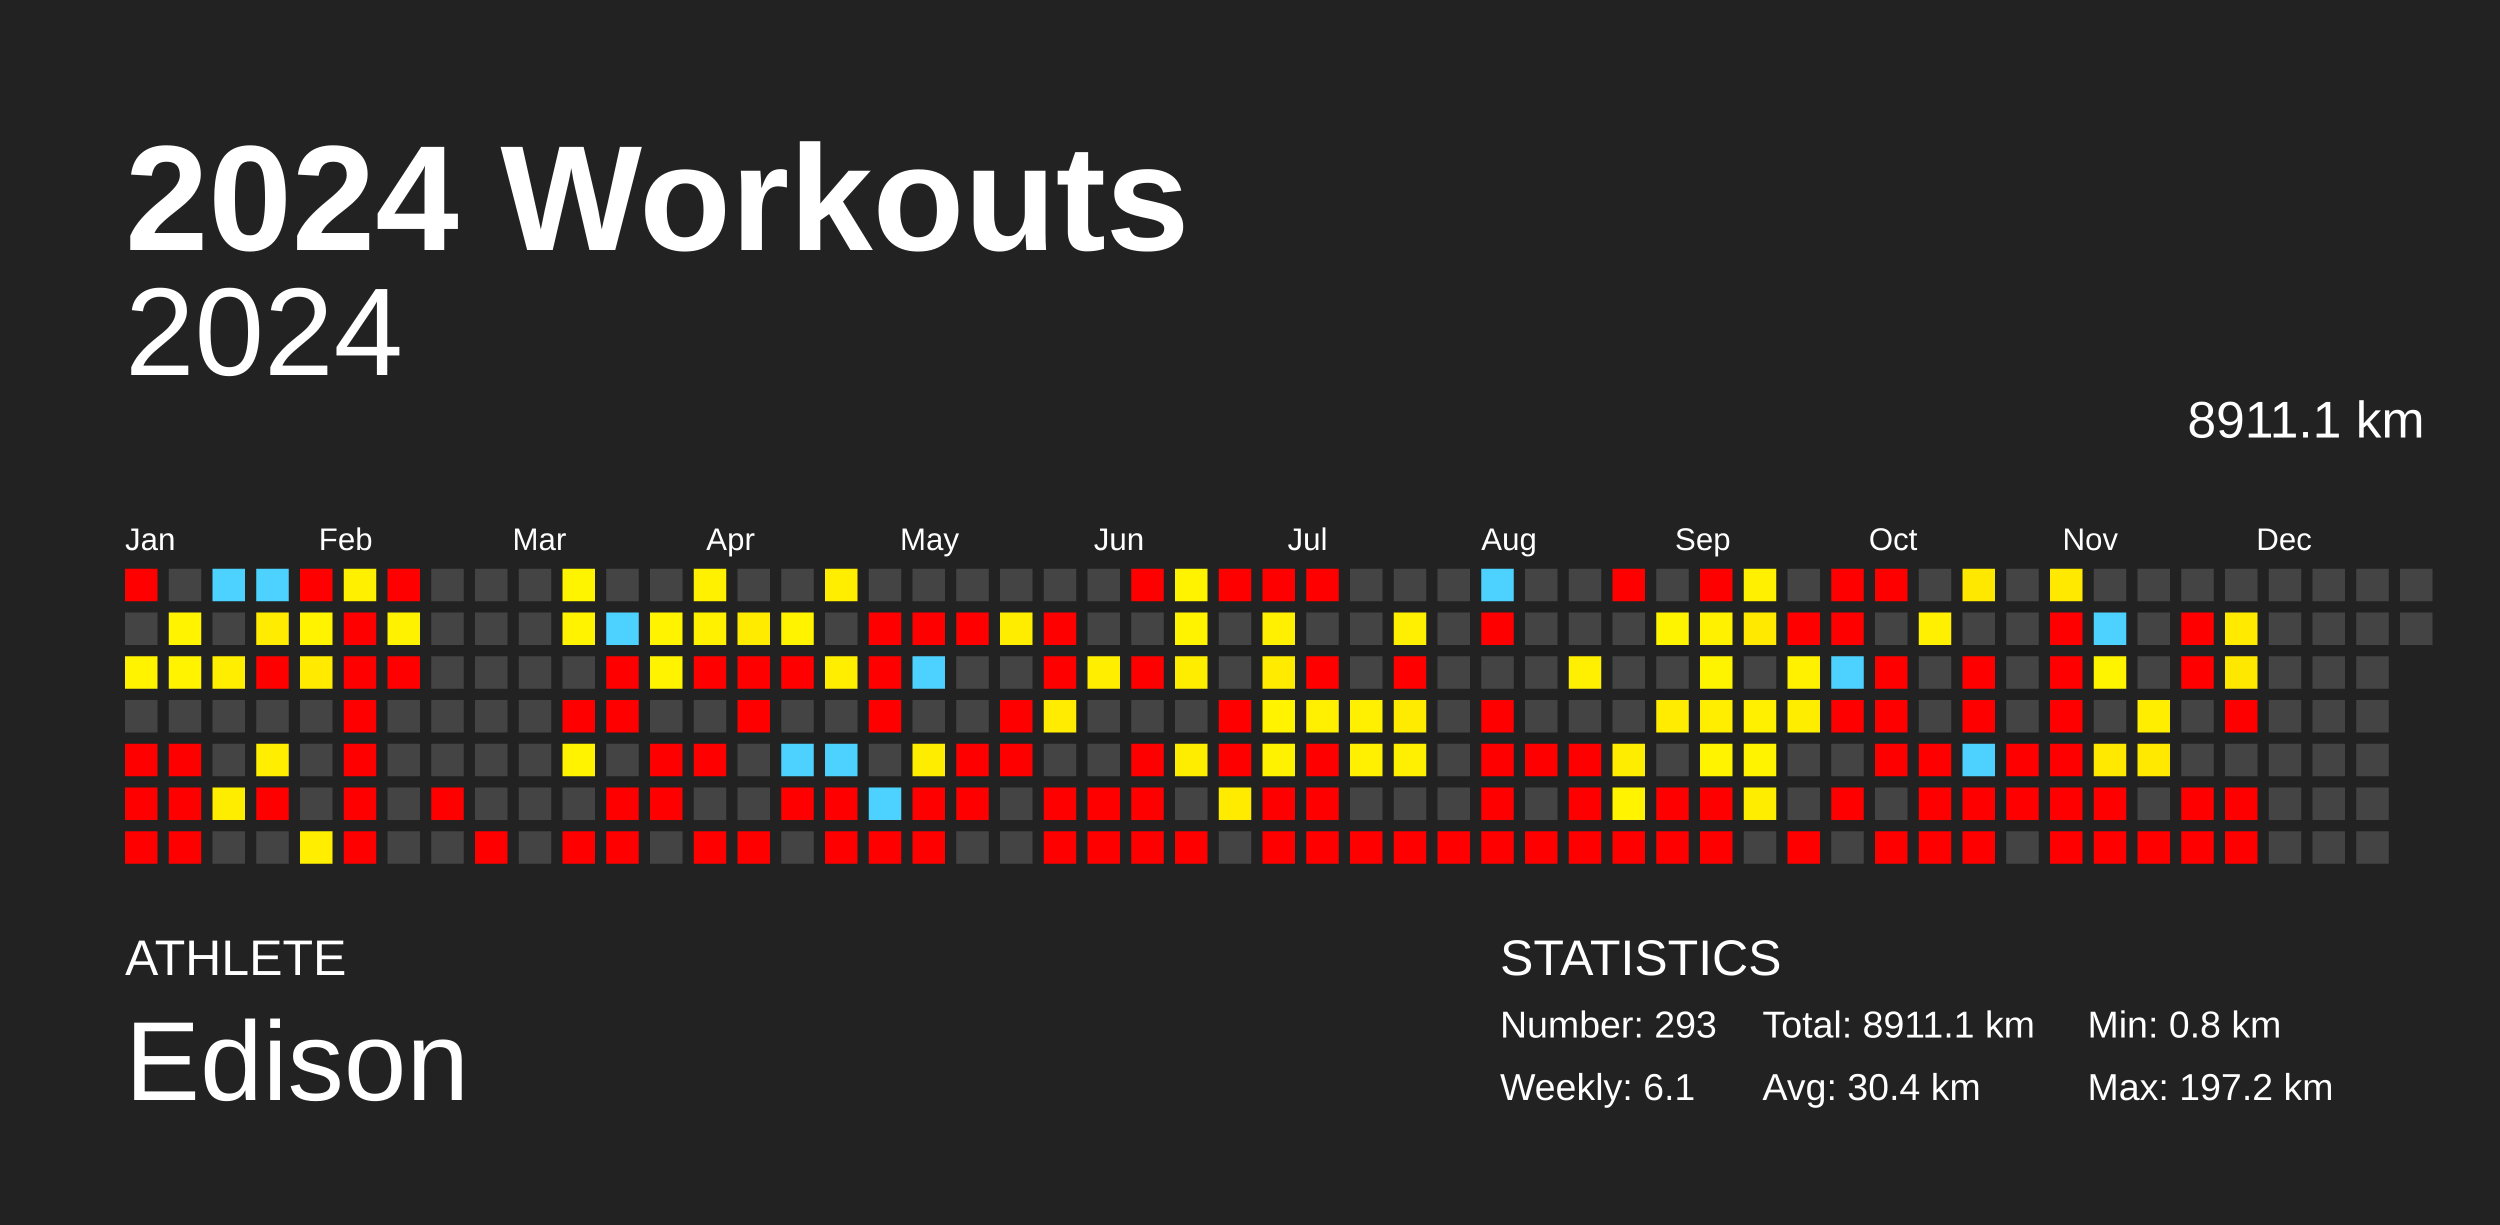
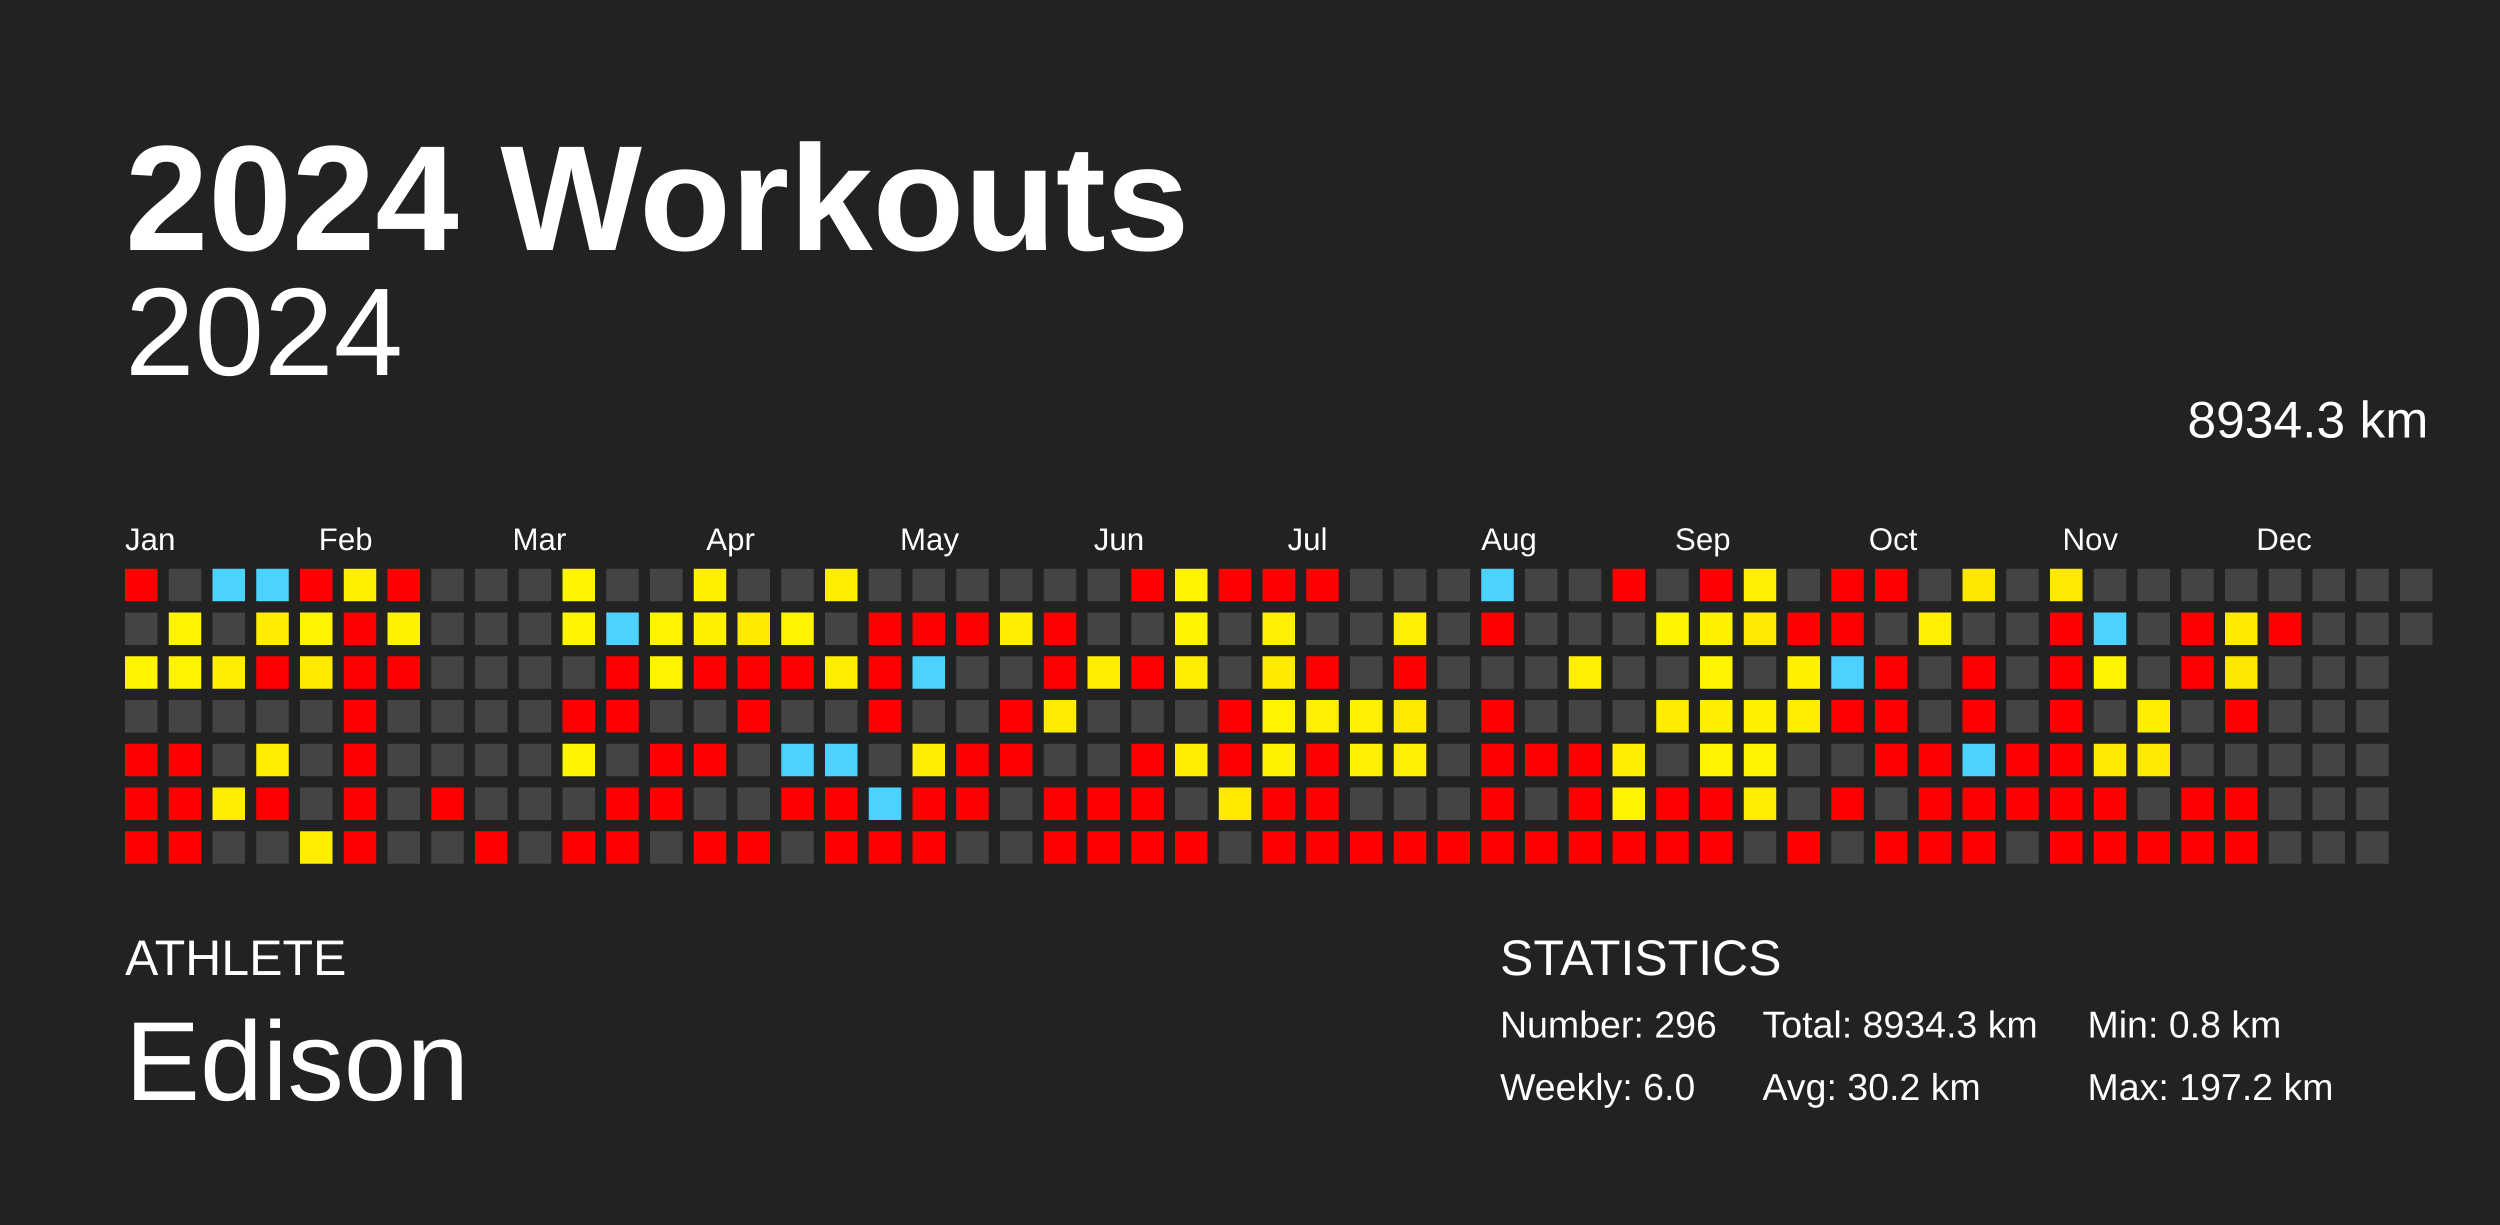
<svg xmlns="http://www.w3.org/2000/svg" baseProfile="full" height="98mm" version="1.1" viewBox="0,0,200,98" width="200mm">
  <defs />
  <rect fill="#222222" height="98" width="200" x="0" y="0" />
  <text fill="#FFFFFF" style="font-size:12px; font-family:Arial; font-weight:bold;" x="10" y="20">2024 Workouts</text>
  <text fill="#FFFFFF" style="font-size:4px; font-family:Arial" x="10" y="78">ATHLETE</text>
  <text fill="#FFFFFF" style="font-size:9px; font-family:Arial" x="10" y="88">Edison</text>
  <text fill="#FFFFFF" style="font-size:4px; font-family:Arial" x="120" y="78">STATISTICS</text>
-   <text fill="#FFFFFF" style="font-size:3px; font-family:Arial" x="120" y="83">Number: 293</text>
-   <text fill="#FFFFFF" style="font-size:3px; font-family:Arial" x="120" y="88">Weekly: 6.1</text>
-   <text fill="#FFFFFF" style="font-size:3px; font-family:Arial" x="141" y="83">Total: 8911.1 km</text>
-   <text fill="#FFFFFF" style="font-size:3px; font-family:Arial" x="141" y="88">Avg: 30.4 km</text>
+   <text fill="#FFFFFF" style="font-size:3px; font-family:Arial" x="120" y="83">Number: 296</text>
+   <text fill="#FFFFFF" style="font-size:3px; font-family:Arial" x="120" y="88">Weekly: 6.0</text>
+   <text fill="#FFFFFF" style="font-size:3px; font-family:Arial" x="141" y="83">Total: 8934.3 km</text>
+   <text fill="#FFFFFF" style="font-size:3px; font-family:Arial" x="141" y="88">Avg: 30.2 km</text>
  <text fill="#FFFFFF" style="font-size:3px; font-family:Arial" x="167" y="83">Min: 0.8 km</text>
  <text fill="#FFFFFF" style="font-size:3px; font-family:Arial" x="167" y="88">Max: 197.2 km</text>
  <text alignment-baseline="hanging" fill="#FFFFFF" style="font-size:10.0px; font-family:Arial;" x="10" y="30">2024</text>
-   <text alignment-baseline="hanging" fill="#FFFFFF" style="font-size:4.125px; font-family:Arial;" x="175" y="35">8911.1 km</text>
+   <text alignment-baseline="hanging" fill="#FFFFFF" style="font-size:4.125px; font-family:Arial;" x="175" y="35">8934.3 km</text>
  <text fill="#FFFFFF" style="font-size:2.5px; font-family:Arial" x="10.0" y="44">Jan</text>
  <text fill="#FFFFFF" style="font-size:2.5px; font-family:Arial" x="25.5" y="44">Feb</text>
  <text fill="#FFFFFF" style="font-size:2.5px; font-family:Arial" x="41.0" y="44">Mar</text>
  <text fill="#FFFFFF" style="font-size:2.5px; font-family:Arial" x="56.5" y="44">Apr</text>
  <text fill="#FFFFFF" style="font-size:2.5px; font-family:Arial" x="72.0" y="44">May</text>
  <text fill="#FFFFFF" style="font-size:2.5px; font-family:Arial" x="87.5" y="44">Jun</text>
  <text fill="#FFFFFF" style="font-size:2.5px; font-family:Arial" x="103.0" y="44">Jul</text>
  <text fill="#FFFFFF" style="font-size:2.5px; font-family:Arial" x="118.5" y="44">Aug</text>
  <text fill="#FFFFFF" style="font-size:2.5px; font-family:Arial" x="134.0" y="44">Sep</text>
  <text fill="#FFFFFF" style="font-size:2.5px; font-family:Arial" x="149.5" y="44">Oct</text>
  <text fill="#FFFFFF" style="font-size:2.5px; font-family:Arial" x="165.0" y="44">Nov</text>
  <text fill="#FFFFFF" style="font-size:2.5px; font-family:Arial" x="180.5" y="44">Dec</text>
  <rect fill="red" height="2.6" width="2.6" x="10.0" y="45.5" />
  <rect fill="#444444" height="2.6" width="2.6" x="10.0" y="49.0" />
  <rect fill="#fff300" height="2.6" width="2.6" x="10.0" y="52.5" />
  <rect fill="#444444" height="2.6" width="2.6" x="10.0" y="56.0" />
  <rect fill="red" height="2.6" width="2.6" x="10.0" y="59.5" />
  <rect fill="red" height="2.6" width="2.6" x="10.0" y="63.0" />
  <rect fill="red" height="2.6" width="2.6" x="10.0" y="66.5" />
  <rect fill="#444444" height="2.6" width="2.6" x="13.5" y="45.5" />
  <rect fill="#fff300" height="2.6" width="2.6" x="13.5" y="49.0" />
  <rect fill="#fff300" height="2.6" width="2.6" x="13.5" y="52.5" />
  <rect fill="#444444" height="2.6" width="2.6" x="13.5" y="56.0" />
  <rect fill="red" height="2.6" width="2.6" x="13.5" y="59.5" />
  <rect fill="red" height="2.6" width="2.6" x="13.5" y="63.0" />
  <rect fill="red" height="2.6" width="2.6" x="13.5" y="66.5" />
  <rect fill="#4dd2ff" height="2.6" width="2.6" x="17.0" y="45.5" />
  <rect fill="#444444" height="2.6" width="2.6" x="17.0" y="49.0" />
  <rect fill="#ffee00" height="2.6" width="2.6" x="17.0" y="52.5" />
  <rect fill="#444444" height="2.6" width="2.6" x="17.0" y="56.0" />
  <rect fill="#444444" height="2.6" width="2.6" x="17.0" y="59.5" />
  <rect fill="#ffed00" height="2.6" width="2.6" x="17.0" y="63.0" />
  <rect fill="#444444" height="2.6" width="2.6" x="17.0" y="66.5" />
  <rect fill="#4dd2ff" height="2.6" width="2.6" x="20.5" y="45.5" />
  <rect fill="#ffec00" height="2.6" width="2.6" x="20.5" y="49.0" />
  <rect fill="red" height="2.6" width="2.6" x="20.5" y="52.5" />
  <rect fill="#444444" height="2.6" width="2.6" x="20.5" y="56.0" />
  <rect fill="#ffee00" height="2.6" width="2.6" x="20.5" y="59.5" />
  <rect fill="red" height="2.6" width="2.6" x="20.5" y="63.0" />
  <rect fill="#444444" height="2.6" width="2.6" x="20.5" y="66.5" />
  <rect fill="red" height="2.6" width="2.6" x="24.0" y="45.5" />
  <rect fill="#fff300" height="2.6" width="2.6" x="24.0" y="49.0" />
  <rect fill="#ffea00" height="2.6" width="2.6" x="24.0" y="52.5" />
  <rect fill="#444444" height="2.6" width="2.6" x="24.0" y="56.0" />
  <rect fill="#444444" height="2.6" width="2.6" x="24.0" y="59.5" />
  <rect fill="#444444" height="2.6" width="2.6" x="24.0" y="63.0" />
  <rect fill="#ffee00" height="2.6" width="2.6" x="24.0" y="66.5" />
  <rect fill="#fff000" height="2.6" width="2.6" x="27.5" y="45.5" />
  <rect fill="red" height="2.6" width="2.6" x="27.5" y="49.0" />
  <rect fill="red" height="2.6" width="2.6" x="27.5" y="52.5" />
  <rect fill="red" height="2.6" width="2.6" x="27.5" y="56.0" />
  <rect fill="red" height="2.6" width="2.6" x="27.5" y="59.5" />
  <rect fill="red" height="2.6" width="2.6" x="27.5" y="63.0" />
  <rect fill="red" height="2.6" width="2.6" x="27.5" y="66.5" />
  <rect fill="red" height="2.6" width="2.6" x="31.0" y="45.5" />
  <rect fill="#fff200" height="2.6" width="2.6" x="31.0" y="49.0" />
  <rect fill="red" height="2.6" width="2.6" x="31.0" y="52.5" />
  <rect fill="#444444" height="2.6" width="2.6" x="31.0" y="56.0" />
  <rect fill="#444444" height="2.6" width="2.6" x="31.0" y="59.5" />
  <rect fill="#444444" height="2.6" width="2.6" x="31.0" y="63.0" />
  <rect fill="#444444" height="2.6" width="2.6" x="31.0" y="66.5" />
  <rect fill="#444444" height="2.6" width="2.6" x="34.5" y="45.5" />
  <rect fill="#444444" height="2.6" width="2.6" x="34.5" y="49.0" />
  <rect fill="#444444" height="2.6" width="2.6" x="34.5" y="52.5" />
  <rect fill="#444444" height="2.6" width="2.6" x="34.5" y="56.0" />
  <rect fill="#444444" height="2.6" width="2.6" x="34.5" y="59.5" />
  <rect fill="red" height="2.6" width="2.6" x="34.5" y="63.0" />
  <rect fill="#444444" height="2.6" width="2.6" x="34.5" y="66.5" />
  <rect fill="#444444" height="2.6" width="2.6" x="38.0" y="45.5" />
  <rect fill="#444444" height="2.6" width="2.6" x="38.0" y="49.0" />
  <rect fill="#444444" height="2.6" width="2.6" x="38.0" y="52.5" />
  <rect fill="#444444" height="2.6" width="2.6" x="38.0" y="56.0" />
  <rect fill="#444444" height="2.6" width="2.6" x="38.0" y="59.5" />
  <rect fill="#444444" height="2.6" width="2.6" x="38.0" y="63.0" />
  <rect fill="red" height="2.6" width="2.6" x="38.0" y="66.5" />
  <rect fill="#444444" height="2.6" width="2.6" x="41.5" y="45.5" />
  <rect fill="#444444" height="2.6" width="2.6" x="41.5" y="49.0" />
  <rect fill="#444444" height="2.6" width="2.6" x="41.5" y="52.5" />
  <rect fill="#444444" height="2.6" width="2.6" x="41.5" y="56.0" />
  <rect fill="#444444" height="2.6" width="2.6" x="41.5" y="59.5" />
  <rect fill="#444444" height="2.6" width="2.6" x="41.5" y="63.0" />
  <rect fill="#444444" height="2.6" width="2.6" x="41.5" y="66.5" />
  <rect fill="#fff400" height="2.6" width="2.6" x="45.0" y="45.5" />
  <rect fill="#fff300" height="2.6" width="2.6" x="45.0" y="49.0" />
  <rect fill="#444444" height="2.6" width="2.6" x="45.0" y="52.5" />
  <rect fill="red" height="2.6" width="2.6" x="45.0" y="56.0" />
  <rect fill="#fff300" height="2.6" width="2.6" x="45.0" y="59.5" />
  <rect fill="#444444" height="2.6" width="2.6" x="45.0" y="63.0" />
  <rect fill="red" height="2.6" width="2.6" x="45.0" y="66.5" />
  <rect fill="#444444" height="2.6" width="2.6" x="48.5" y="45.5" />
  <rect fill="#4dd2ff" height="2.6" width="2.6" x="48.5" y="49.0" />
  <rect fill="red" height="2.6" width="2.6" x="48.5" y="52.5" />
  <rect fill="red" height="2.6" width="2.6" x="48.5" y="56.0" />
  <rect fill="#444444" height="2.6" width="2.6" x="48.5" y="59.5" />
  <rect fill="red" height="2.6" width="2.6" x="48.5" y="63.0" />
  <rect fill="red" height="2.6" width="2.6" x="48.5" y="66.5" />
  <rect fill="#444444" height="2.6" width="2.6" x="52.0" y="45.5" />
  <rect fill="#fff300" height="2.6" width="2.6" x="52.0" y="49.0" />
  <rect fill="#fff300" height="2.6" width="2.6" x="52.0" y="52.5" />
  <rect fill="#444444" height="2.6" width="2.6" x="52.0" y="56.0" />
  <rect fill="red" height="2.6" width="2.6" x="52.0" y="59.5" />
  <rect fill="red" height="2.6" width="2.6" x="52.0" y="63.0" />
  <rect fill="#444444" height="2.6" width="2.6" x="52.0" y="66.5" />
  <rect fill="#fff100" height="2.6" width="2.6" x="55.5" y="45.5" />
  <rect fill="#fff100" height="2.6" width="2.6" x="55.5" y="49.0" />
  <rect fill="red" height="2.6" width="2.6" x="55.5" y="52.5" />
  <rect fill="#444444" height="2.6" width="2.6" x="55.5" y="56.0" />
  <rect fill="red" height="2.6" width="2.6" x="55.5" y="59.5" />
  <rect fill="#444444" height="2.6" width="2.6" x="55.5" y="63.0" />
  <rect fill="red" height="2.6" width="2.6" x="55.5" y="66.5" />
  <rect fill="#444444" height="2.6" width="2.6" x="59.0" y="45.5" />
  <rect fill="#ffeb00" height="2.6" width="2.6" x="59.0" y="49.0" />
  <rect fill="red" height="2.6" width="2.6" x="59.0" y="52.5" />
  <rect fill="red" height="2.6" width="2.6" x="59.0" y="56.0" />
  <rect fill="#444444" height="2.6" width="2.6" x="59.0" y="59.5" />
  <rect fill="#444444" height="2.6" width="2.6" x="59.0" y="63.0" />
  <rect fill="red" height="2.6" width="2.6" x="59.0" y="66.5" />
  <rect fill="#444444" height="2.6" width="2.6" x="62.5" y="45.5" />
  <rect fill="#fff300" height="2.6" width="2.6" x="62.5" y="49.0" />
  <rect fill="red" height="2.6" width="2.6" x="62.5" y="52.5" />
  <rect fill="#444444" height="2.6" width="2.6" x="62.5" y="56.0" />
  <rect fill="#4dd2ff" height="2.6" width="2.6" x="62.5" y="59.5" />
  <rect fill="red" height="2.6" width="2.6" x="62.5" y="63.0" />
  <rect fill="#444444" height="2.6" width="2.6" x="62.5" y="66.5" />
  <rect fill="#ffee00" height="2.6" width="2.6" x="66.0" y="45.5" />
  <rect fill="#444444" height="2.6" width="2.6" x="66.0" y="49.0" />
  <rect fill="#ffee00" height="2.6" width="2.6" x="66.0" y="52.5" />
  <rect fill="#444444" height="2.6" width="2.6" x="66.0" y="56.0" />
  <rect fill="#4dd2ff" height="2.6" width="2.6" x="66.0" y="59.5" />
  <rect fill="red" height="2.6" width="2.6" x="66.0" y="63.0" />
  <rect fill="red" height="2.6" width="2.6" x="66.0" y="66.5" />
  <rect fill="#444444" height="2.6" width="2.6" x="69.5" y="45.5" />
  <rect fill="red" height="2.6" width="2.6" x="69.5" y="49.0" />
  <rect fill="red" height="2.6" width="2.6" x="69.5" y="52.5" />
  <rect fill="red" height="2.6" width="2.6" x="69.5" y="56.0" />
  <rect fill="#444444" height="2.6" width="2.6" x="69.5" y="59.5" />
  <rect fill="#4dd2ff" height="2.6" width="2.6" x="69.5" y="63.0" />
  <rect fill="red" height="2.6" width="2.6" x="69.5" y="66.5" />
  <rect fill="#444444" height="2.6" width="2.6" x="73.0" y="45.5" />
  <rect fill="red" height="2.6" width="2.6" x="73.0" y="49.0" />
  <rect fill="#4dd2ff" height="2.6" width="2.6" x="73.0" y="52.5" />
  <rect fill="#444444" height="2.6" width="2.6" x="73.0" y="56.0" />
  <rect fill="#ffed00" height="2.6" width="2.6" x="73.0" y="59.5" />
  <rect fill="red" height="2.6" width="2.6" x="73.0" y="63.0" />
  <rect fill="red" height="2.6" width="2.6" x="73.0" y="66.5" />
  <rect fill="#444444" height="2.6" width="2.6" x="76.5" y="45.5" />
  <rect fill="red" height="2.6" width="2.6" x="76.5" y="49.0" />
  <rect fill="#444444" height="2.6" width="2.6" x="76.5" y="52.5" />
  <rect fill="#444444" height="2.6" width="2.6" x="76.5" y="56.0" />
  <rect fill="red" height="2.6" width="2.6" x="76.5" y="59.5" />
  <rect fill="red" height="2.6" width="2.6" x="76.5" y="63.0" />
  <rect fill="#444444" height="2.6" width="2.6" x="76.5" y="66.5" />
  <rect fill="#444444" height="2.6" width="2.6" x="80.0" y="45.5" />
  <rect fill="#ffed00" height="2.6" width="2.6" x="80.0" y="49.0" />
  <rect fill="#444444" height="2.6" width="2.6" x="80.0" y="52.5" />
  <rect fill="red" height="2.6" width="2.6" x="80.0" y="56.0" />
  <rect fill="red" height="2.6" width="2.6" x="80.0" y="59.5" />
  <rect fill="#444444" height="2.6" width="2.6" x="80.0" y="63.0" />
  <rect fill="#444444" height="2.6" width="2.6" x="80.0" y="66.5" />
  <rect fill="#444444" height="2.6" width="2.6" x="83.5" y="45.5" />
  <rect fill="red" height="2.6" width="2.6" x="83.5" y="49.0" />
  <rect fill="red" height="2.6" width="2.6" x="83.5" y="52.5" />
  <rect fill="#ffec00" height="2.6" width="2.6" x="83.5" y="56.0" />
  <rect fill="#444444" height="2.6" width="2.6" x="83.5" y="59.5" />
  <rect fill="red" height="2.6" width="2.6" x="83.5" y="63.0" />
  <rect fill="red" height="2.6" width="2.6" x="83.5" y="66.5" />
  <rect fill="#444444" height="2.6" width="2.6" x="87.0" y="45.5" />
  <rect fill="#444444" height="2.6" width="2.6" x="87.0" y="49.0" />
  <rect fill="#ffee00" height="2.6" width="2.6" x="87.0" y="52.5" />
  <rect fill="#444444" height="2.6" width="2.6" x="87.0" y="56.0" />
  <rect fill="#444444" height="2.6" width="2.6" x="87.0" y="59.5" />
  <rect fill="red" height="2.6" width="2.6" x="87.0" y="63.0" />
  <rect fill="red" height="2.6" width="2.6" x="87.0" y="66.5" />
  <rect fill="red" height="2.6" width="2.6" x="90.5" y="45.5" />
  <rect fill="#444444" height="2.6" width="2.6" x="90.5" y="49.0" />
  <rect fill="red" height="2.6" width="2.6" x="90.5" y="52.5" />
  <rect fill="#444444" height="2.6" width="2.6" x="90.5" y="56.0" />
  <rect fill="red" height="2.6" width="2.6" x="90.5" y="59.5" />
  <rect fill="red" height="2.6" width="2.6" x="90.5" y="63.0" />
  <rect fill="red" height="2.6" width="2.6" x="90.5" y="66.5" />
  <rect fill="#fff300" height="2.6" width="2.6" x="94.0" y="45.5" />
  <rect fill="#fff300" height="2.6" width="2.6" x="94.0" y="49.0" />
  <rect fill="#ffed00" height="2.6" width="2.6" x="94.0" y="52.5" />
  <rect fill="#444444" height="2.6" width="2.6" x="94.0" y="56.0" />
  <rect fill="#ffed00" height="2.6" width="2.6" x="94.0" y="59.5" />
  <rect fill="#444444" height="2.6" width="2.6" x="94.0" y="63.0" />
  <rect fill="red" height="2.6" width="2.6" x="94.0" y="66.5" />
  <rect fill="red" height="2.6" width="2.6" x="97.5" y="45.5" />
  <rect fill="#444444" height="2.6" width="2.6" x="97.5" y="49.0" />
  <rect fill="#444444" height="2.6" width="2.6" x="97.5" y="52.5" />
  <rect fill="red" height="2.6" width="2.6" x="97.5" y="56.0" />
  <rect fill="red" height="2.6" width="2.6" x="97.5" y="59.5" />
  <rect fill="#ffeb00" height="2.6" width="2.6" x="97.5" y="63.0" />
  <rect fill="#444444" height="2.6" width="2.6" x="97.5" y="66.5" />
  <rect fill="red" height="2.6" width="2.6" x="101.0" y="45.5" />
  <rect fill="#ffef00" height="2.6" width="2.6" x="101.0" y="49.0" />
  <rect fill="#ffeb00" height="2.6" width="2.6" x="101.0" y="52.5" />
  <rect fill="#fff300" height="2.6" width="2.6" x="101.0" y="56.0" />
  <rect fill="#fff200" height="2.6" width="2.6" x="101.0" y="59.5" />
  <rect fill="red" height="2.6" width="2.6" x="101.0" y="63.0" />
  <rect fill="red" height="2.6" width="2.6" x="101.0" y="66.5" />
  <rect fill="red" height="2.6" width="2.6" x="104.5" y="45.5" />
  <rect fill="#444444" height="2.6" width="2.6" x="104.5" y="49.0" />
  <rect fill="red" height="2.6" width="2.6" x="104.5" y="52.5" />
  <rect fill="#ffef00" height="2.6" width="2.6" x="104.5" y="56.0" />
  <rect fill="red" height="2.6" width="2.6" x="104.5" y="59.5" />
  <rect fill="red" height="2.6" width="2.6" x="104.5" y="63.0" />
  <rect fill="red" height="2.6" width="2.6" x="104.5" y="66.5" />
  <rect fill="#444444" height="2.6" width="2.6" x="108.0" y="45.5" />
  <rect fill="#444444" height="2.6" width="2.6" x="108.0" y="49.0" />
  <rect fill="#444444" height="2.6" width="2.6" x="108.0" y="52.5" />
  <rect fill="#ffef00" height="2.6" width="2.6" x="108.0" y="56.0" />
  <rect fill="#ffef00" height="2.6" width="2.6" x="108.0" y="59.5" />
  <rect fill="#444444" height="2.6" width="2.6" x="108.0" y="63.0" />
  <rect fill="red" height="2.6" width="2.6" x="108.0" y="66.5" />
  <rect fill="#444444" height="2.6" width="2.6" x="111.5" y="45.5" />
  <rect fill="#ffef00" height="2.6" width="2.6" x="111.5" y="49.0" />
  <rect fill="red" height="2.6" width="2.6" x="111.5" y="52.5" />
  <rect fill="#ffeb00" height="2.6" width="2.6" x="111.5" y="56.0" />
  <rect fill="#ffef00" height="2.6" width="2.6" x="111.5" y="59.5" />
  <rect fill="#444444" height="2.6" width="2.6" x="111.5" y="63.0" />
  <rect fill="red" height="2.6" width="2.6" x="111.5" y="66.5" />
  <rect fill="#444444" height="2.6" width="2.6" x="115.0" y="45.5" />
  <rect fill="#444444" height="2.6" width="2.6" x="115.0" y="49.0" />
  <rect fill="#444444" height="2.6" width="2.6" x="115.0" y="52.5" />
  <rect fill="#444444" height="2.6" width="2.6" x="115.0" y="56.0" />
  <rect fill="#444444" height="2.6" width="2.6" x="115.0" y="59.5" />
  <rect fill="#444444" height="2.6" width="2.6" x="115.0" y="63.0" />
  <rect fill="red" height="2.6" width="2.6" x="115.0" y="66.5" />
  <rect fill="#4dd2ff" height="2.6" width="2.6" x="118.5" y="45.5" />
  <rect fill="red" height="2.6" width="2.6" x="118.5" y="49.0" />
  <rect fill="#444444" height="2.6" width="2.6" x="118.5" y="52.5" />
  <rect fill="red" height="2.6" width="2.6" x="118.5" y="56.0" />
  <rect fill="red" height="2.6" width="2.6" x="118.5" y="59.5" />
  <rect fill="red" height="2.6" width="2.6" x="118.5" y="63.0" />
  <rect fill="red" height="2.6" width="2.6" x="118.5" y="66.5" />
  <rect fill="#444444" height="2.6" width="2.6" x="122.0" y="45.5" />
  <rect fill="#444444" height="2.6" width="2.6" x="122.0" y="49.0" />
  <rect fill="#444444" height="2.6" width="2.6" x="122.0" y="52.5" />
  <rect fill="#444444" height="2.6" width="2.6" x="122.0" y="56.0" />
  <rect fill="red" height="2.6" width="2.6" x="122.0" y="59.5" />
  <rect fill="#444444" height="2.6" width="2.6" x="122.0" y="63.0" />
  <rect fill="red" height="2.6" width="2.6" x="122.0" y="66.5" />
  <rect fill="#444444" height="2.6" width="2.6" x="125.5" y="45.5" />
  <rect fill="#444444" height="2.6" width="2.6" x="125.5" y="49.0" />
  <rect fill="#ffef00" height="2.6" width="2.6" x="125.5" y="52.5" />
  <rect fill="#444444" height="2.6" width="2.6" x="125.5" y="56.0" />
  <rect fill="red" height="2.6" width="2.6" x="125.5" y="59.5" />
  <rect fill="red" height="2.6" width="2.6" x="125.5" y="63.0" />
  <rect fill="red" height="2.6" width="2.6" x="125.5" y="66.5" />
  <rect fill="red" height="2.6" width="2.6" x="129.0" y="45.5" />
  <rect fill="#444444" height="2.6" width="2.6" x="129.0" y="49.0" />
  <rect fill="#444444" height="2.6" width="2.6" x="129.0" y="52.5" />
  <rect fill="#444444" height="2.6" width="2.6" x="129.0" y="56.0" />
  <rect fill="#ffed00" height="2.6" width="2.6" x="129.0" y="59.5" />
  <rect fill="#fff300" height="2.6" width="2.6" x="129.0" y="63.0" />
  <rect fill="red" height="2.6" width="2.6" x="129.0" y="66.5" />
  <rect fill="#444444" height="2.6" width="2.6" x="132.5" y="45.5" />
  <rect fill="#fff400" height="2.6" width="2.6" x="132.5" y="49.0" />
  <rect fill="#444444" height="2.6" width="2.6" x="132.5" y="52.5" />
  <rect fill="#ffec00" height="2.6" width="2.6" x="132.5" y="56.0" />
  <rect fill="#444444" height="2.6" width="2.6" x="132.5" y="59.5" />
  <rect fill="red" height="2.6" width="2.6" x="132.5" y="63.0" />
  <rect fill="red" height="2.6" width="2.6" x="132.5" y="66.5" />
  <rect fill="red" height="2.6" width="2.6" x="136.0" y="45.5" />
  <rect fill="#fff100" height="2.6" width="2.6" x="136.0" y="49.0" />
  <rect fill="#fff400" height="2.6" width="2.6" x="136.0" y="52.5" />
  <rect fill="#ffee00" height="2.6" width="2.6" x="136.0" y="56.0" />
  <rect fill="#fff300" height="2.6" width="2.6" x="136.0" y="59.5" />
  <rect fill="red" height="2.6" width="2.6" x="136.0" y="63.0" />
  <rect fill="red" height="2.6" width="2.6" x="136.0" y="66.5" />
  <rect fill="#ffef00" height="2.6" width="2.6" x="139.5" y="45.5" />
  <rect fill="#ffe900" height="2.6" width="2.6" x="139.5" y="49.0" />
  <rect fill="#444444" height="2.6" width="2.6" x="139.5" y="52.5" />
  <rect fill="#fff000" height="2.6" width="2.6" x="139.5" y="56.0" />
  <rect fill="#fff300" height="2.6" width="2.6" x="139.5" y="59.5" />
  <rect fill="#ffed00" height="2.6" width="2.6" x="139.5" y="63.0" />
  <rect fill="#444444" height="2.6" width="2.6" x="139.5" y="66.5" />
  <rect fill="#444444" height="2.6" width="2.6" x="143.0" y="45.5" />
  <rect fill="red" height="2.6" width="2.6" x="143.0" y="49.0" />
  <rect fill="#fff100" height="2.6" width="2.6" x="143.0" y="52.5" />
  <rect fill="#ffed00" height="2.6" width="2.6" x="143.0" y="56.0" />
  <rect fill="#444444" height="2.6" width="2.6" x="143.0" y="59.5" />
  <rect fill="#444444" height="2.6" width="2.6" x="143.0" y="63.0" />
  <rect fill="red" height="2.6" width="2.6" x="143.0" y="66.5" />
  <rect fill="red" height="2.6" width="2.6" x="146.5" y="45.5" />
  <rect fill="red" height="2.6" width="2.6" x="146.5" y="49.0" />
  <rect fill="#4dd2ff" height="2.6" width="2.6" x="146.5" y="52.5" />
  <rect fill="red" height="2.6" width="2.6" x="146.5" y="56.0" />
  <rect fill="#444444" height="2.6" width="2.6" x="146.5" y="59.5" />
  <rect fill="red" height="2.6" width="2.6" x="146.5" y="63.0" />
  <rect fill="#444444" height="2.6" width="2.6" x="146.5" y="66.5" />
  <rect fill="red" height="2.6" width="2.6" x="150.0" y="45.5" />
  <rect fill="#444444" height="2.6" width="2.6" x="150.0" y="49.0" />
  <rect fill="red" height="2.6" width="2.6" x="150.0" y="52.5" />
  <rect fill="red" height="2.6" width="2.6" x="150.0" y="56.0" />
  <rect fill="red" height="2.6" width="2.6" x="150.0" y="59.5" />
  <rect fill="#444444" height="2.6" width="2.6" x="150.0" y="63.0" />
  <rect fill="red" height="2.6" width="2.6" x="150.0" y="66.5" />
  <rect fill="#444444" height="2.6" width="2.6" x="153.5" y="45.5" />
  <rect fill="#ffef00" height="2.6" width="2.6" x="153.5" y="49.0" />
  <rect fill="#444444" height="2.6" width="2.6" x="153.5" y="52.5" />
  <rect fill="#444444" height="2.6" width="2.6" x="153.5" y="56.0" />
  <rect fill="red" height="2.6" width="2.6" x="153.5" y="59.5" />
  <rect fill="red" height="2.6" width="2.6" x="153.5" y="63.0" />
  <rect fill="red" height="2.6" width="2.6" x="153.5" y="66.5" />
  <rect fill="#ffe800" height="2.6" width="2.6" x="157.0" y="45.5" />
  <rect fill="#444444" height="2.6" width="2.6" x="157.0" y="49.0" />
  <rect fill="red" height="2.6" width="2.6" x="157.0" y="52.5" />
  <rect fill="red" height="2.6" width="2.6" x="157.0" y="56.0" />
  <rect fill="#4dd2ff" height="2.6" width="2.6" x="157.0" y="59.5" />
  <rect fill="red" height="2.6" width="2.6" x="157.0" y="63.0" />
  <rect fill="red" height="2.6" width="2.6" x="157.0" y="66.5" />
  <rect fill="#444444" height="2.6" width="2.6" x="160.5" y="45.5" />
  <rect fill="#444444" height="2.6" width="2.6" x="160.5" y="49.0" />
  <rect fill="#444444" height="2.6" width="2.6" x="160.5" y="52.5" />
  <rect fill="#444444" height="2.6" width="2.6" x="160.5" y="56.0" />
  <rect fill="red" height="2.6" width="2.6" x="160.5" y="59.5" />
  <rect fill="red" height="2.6" width="2.6" x="160.5" y="63.0" />
  <rect fill="#444444" height="2.6" width="2.6" x="160.5" y="66.5" />
  <rect fill="#ffe900" height="2.6" width="2.6" x="164.0" y="45.5" />
  <rect fill="red" height="2.6" width="2.6" x="164.0" y="49.0" />
  <rect fill="red" height="2.6" width="2.6" x="164.0" y="52.5" />
  <rect fill="red" height="2.6" width="2.6" x="164.0" y="56.0" />
  <rect fill="red" height="2.6" width="2.6" x="164.0" y="59.5" />
  <rect fill="red" height="2.6" width="2.6" x="164.0" y="63.0" />
  <rect fill="red" height="2.6" width="2.6" x="164.0" y="66.5" />
  <rect fill="#444444" height="2.6" width="2.6" x="167.5" y="45.5" />
  <rect fill="#4dd2ff" height="2.6" width="2.6" x="167.5" y="49.0" />
  <rect fill="#fff400" height="2.6" width="2.6" x="167.5" y="52.5" />
  <rect fill="#444444" height="2.6" width="2.6" x="167.5" y="56.0" />
  <rect fill="#ffe900" height="2.6" width="2.6" x="167.5" y="59.5" />
  <rect fill="red" height="2.6" width="2.6" x="167.5" y="63.0" />
  <rect fill="red" height="2.6" width="2.6" x="167.5" y="66.5" />
  <rect fill="#444444" height="2.6" width="2.6" x="171.0" y="45.5" />
  <rect fill="#444444" height="2.6" width="2.6" x="171.0" y="49.0" />
  <rect fill="#444444" height="2.6" width="2.6" x="171.0" y="52.5" />
  <rect fill="#ffee00" height="2.6" width="2.6" x="171.0" y="56.0" />
  <rect fill="#ffe900" height="2.6" width="2.6" x="171.0" y="59.5" />
  <rect fill="#444444" height="2.6" width="2.6" x="171.0" y="63.0" />
  <rect fill="red" height="2.6" width="2.6" x="171.0" y="66.5" />
  <rect fill="#444444" height="2.6" width="2.6" x="174.5" y="45.5" />
  <rect fill="red" height="2.6" width="2.6" x="174.5" y="49.0" />
  <rect fill="red" height="2.6" width="2.6" x="174.5" y="52.5" />
  <rect fill="#444444" height="2.6" width="2.6" x="174.5" y="56.0" />
  <rect fill="#444444" height="2.6" width="2.6" x="174.5" y="59.5" />
  <rect fill="red" height="2.6" width="2.6" x="174.5" y="63.0" />
  <rect fill="red" height="2.6" width="2.6" x="174.5" y="66.5" />
  <rect fill="#444444" height="2.6" width="2.6" x="178.0" y="45.5" />
  <rect fill="#ffea00" height="2.6" width="2.6" x="178.0" y="49.0" />
  <rect fill="#ffe800" height="2.6" width="2.6" x="178.0" y="52.5" />
  <rect fill="red" height="2.6" width="2.6" x="178.0" y="56.0" />
  <rect fill="#444444" height="2.6" width="2.6" x="178.0" y="59.5" />
  <rect fill="red" height="2.6" width="2.6" x="178.0" y="63.0" />
  <rect fill="red" height="2.6" width="2.6" x="178.0" y="66.5" />
  <rect fill="#444444" height="2.6" width="2.6" x="181.5" y="45.5" />
-   <rect fill="#444444" height="2.6" width="2.6" x="181.5" y="49.0" />
+   <rect fill="red" height="2.6" width="2.6" x="181.5" y="49.0" />
  <rect fill="#444444" height="2.6" width="2.6" x="181.5" y="52.5" />
  <rect fill="#444444" height="2.6" width="2.6" x="181.5" y="56.0" />
  <rect fill="#444444" height="2.6" width="2.6" x="181.5" y="59.5" />
  <rect fill="#444444" height="2.6" width="2.6" x="181.5" y="63.0" />
  <rect fill="#444444" height="2.6" width="2.6" x="181.5" y="66.5" />
  <rect fill="#444444" height="2.6" width="2.6" x="185.0" y="45.5" />
  <rect fill="#444444" height="2.6" width="2.6" x="185.0" y="49.0" />
  <rect fill="#444444" height="2.6" width="2.6" x="185.0" y="52.5" />
  <rect fill="#444444" height="2.6" width="2.6" x="185.0" y="56.0" />
  <rect fill="#444444" height="2.6" width="2.6" x="185.0" y="59.5" />
  <rect fill="#444444" height="2.6" width="2.6" x="185.0" y="63.0" />
  <rect fill="#444444" height="2.6" width="2.6" x="185.0" y="66.5" />
  <rect fill="#444444" height="2.6" width="2.6" x="188.5" y="45.5" />
  <rect fill="#444444" height="2.6" width="2.6" x="188.5" y="49.0" />
  <rect fill="#444444" height="2.6" width="2.6" x="188.5" y="52.5" />
  <rect fill="#444444" height="2.6" width="2.6" x="188.5" y="56.0" />
  <rect fill="#444444" height="2.6" width="2.6" x="188.5" y="59.5" />
  <rect fill="#444444" height="2.6" width="2.6" x="188.5" y="63.0" />
  <rect fill="#444444" height="2.6" width="2.6" x="188.5" y="66.5" />
  <rect fill="#444444" height="2.6" width="2.6" x="192.0" y="45.5" />
  <rect fill="#444444" height="2.6" width="2.6" x="192.0" y="49.0" />
</svg>
